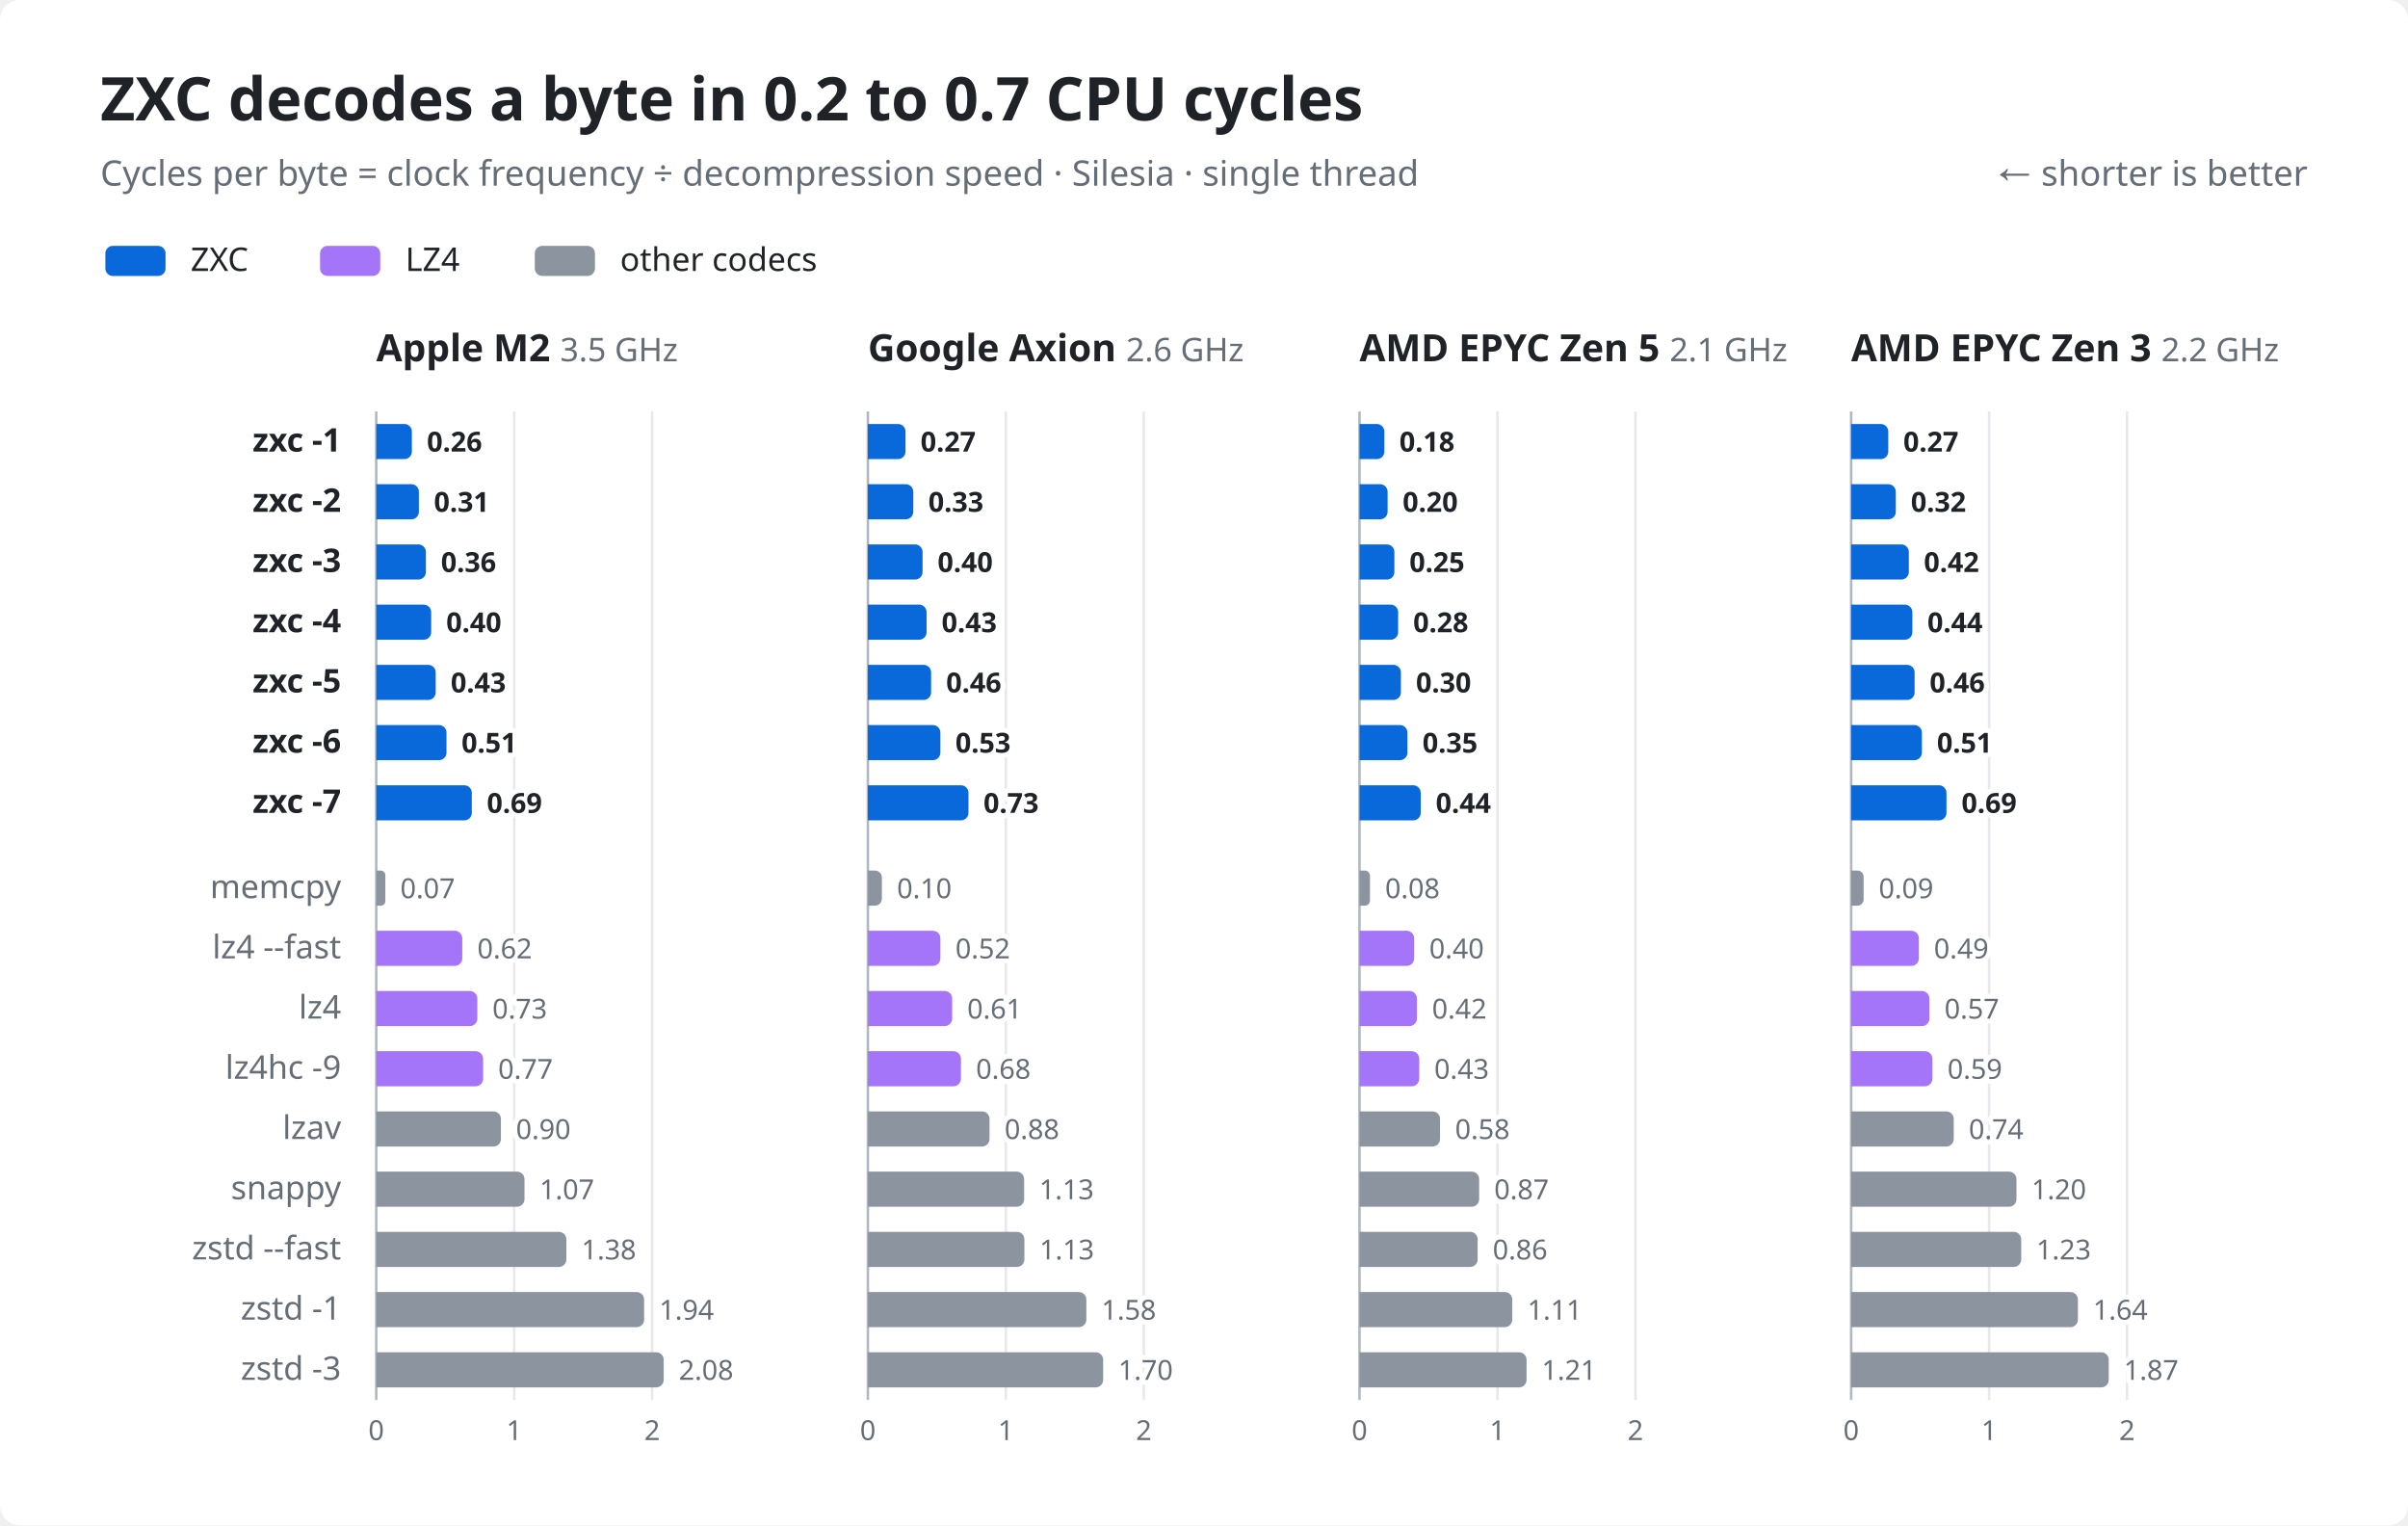
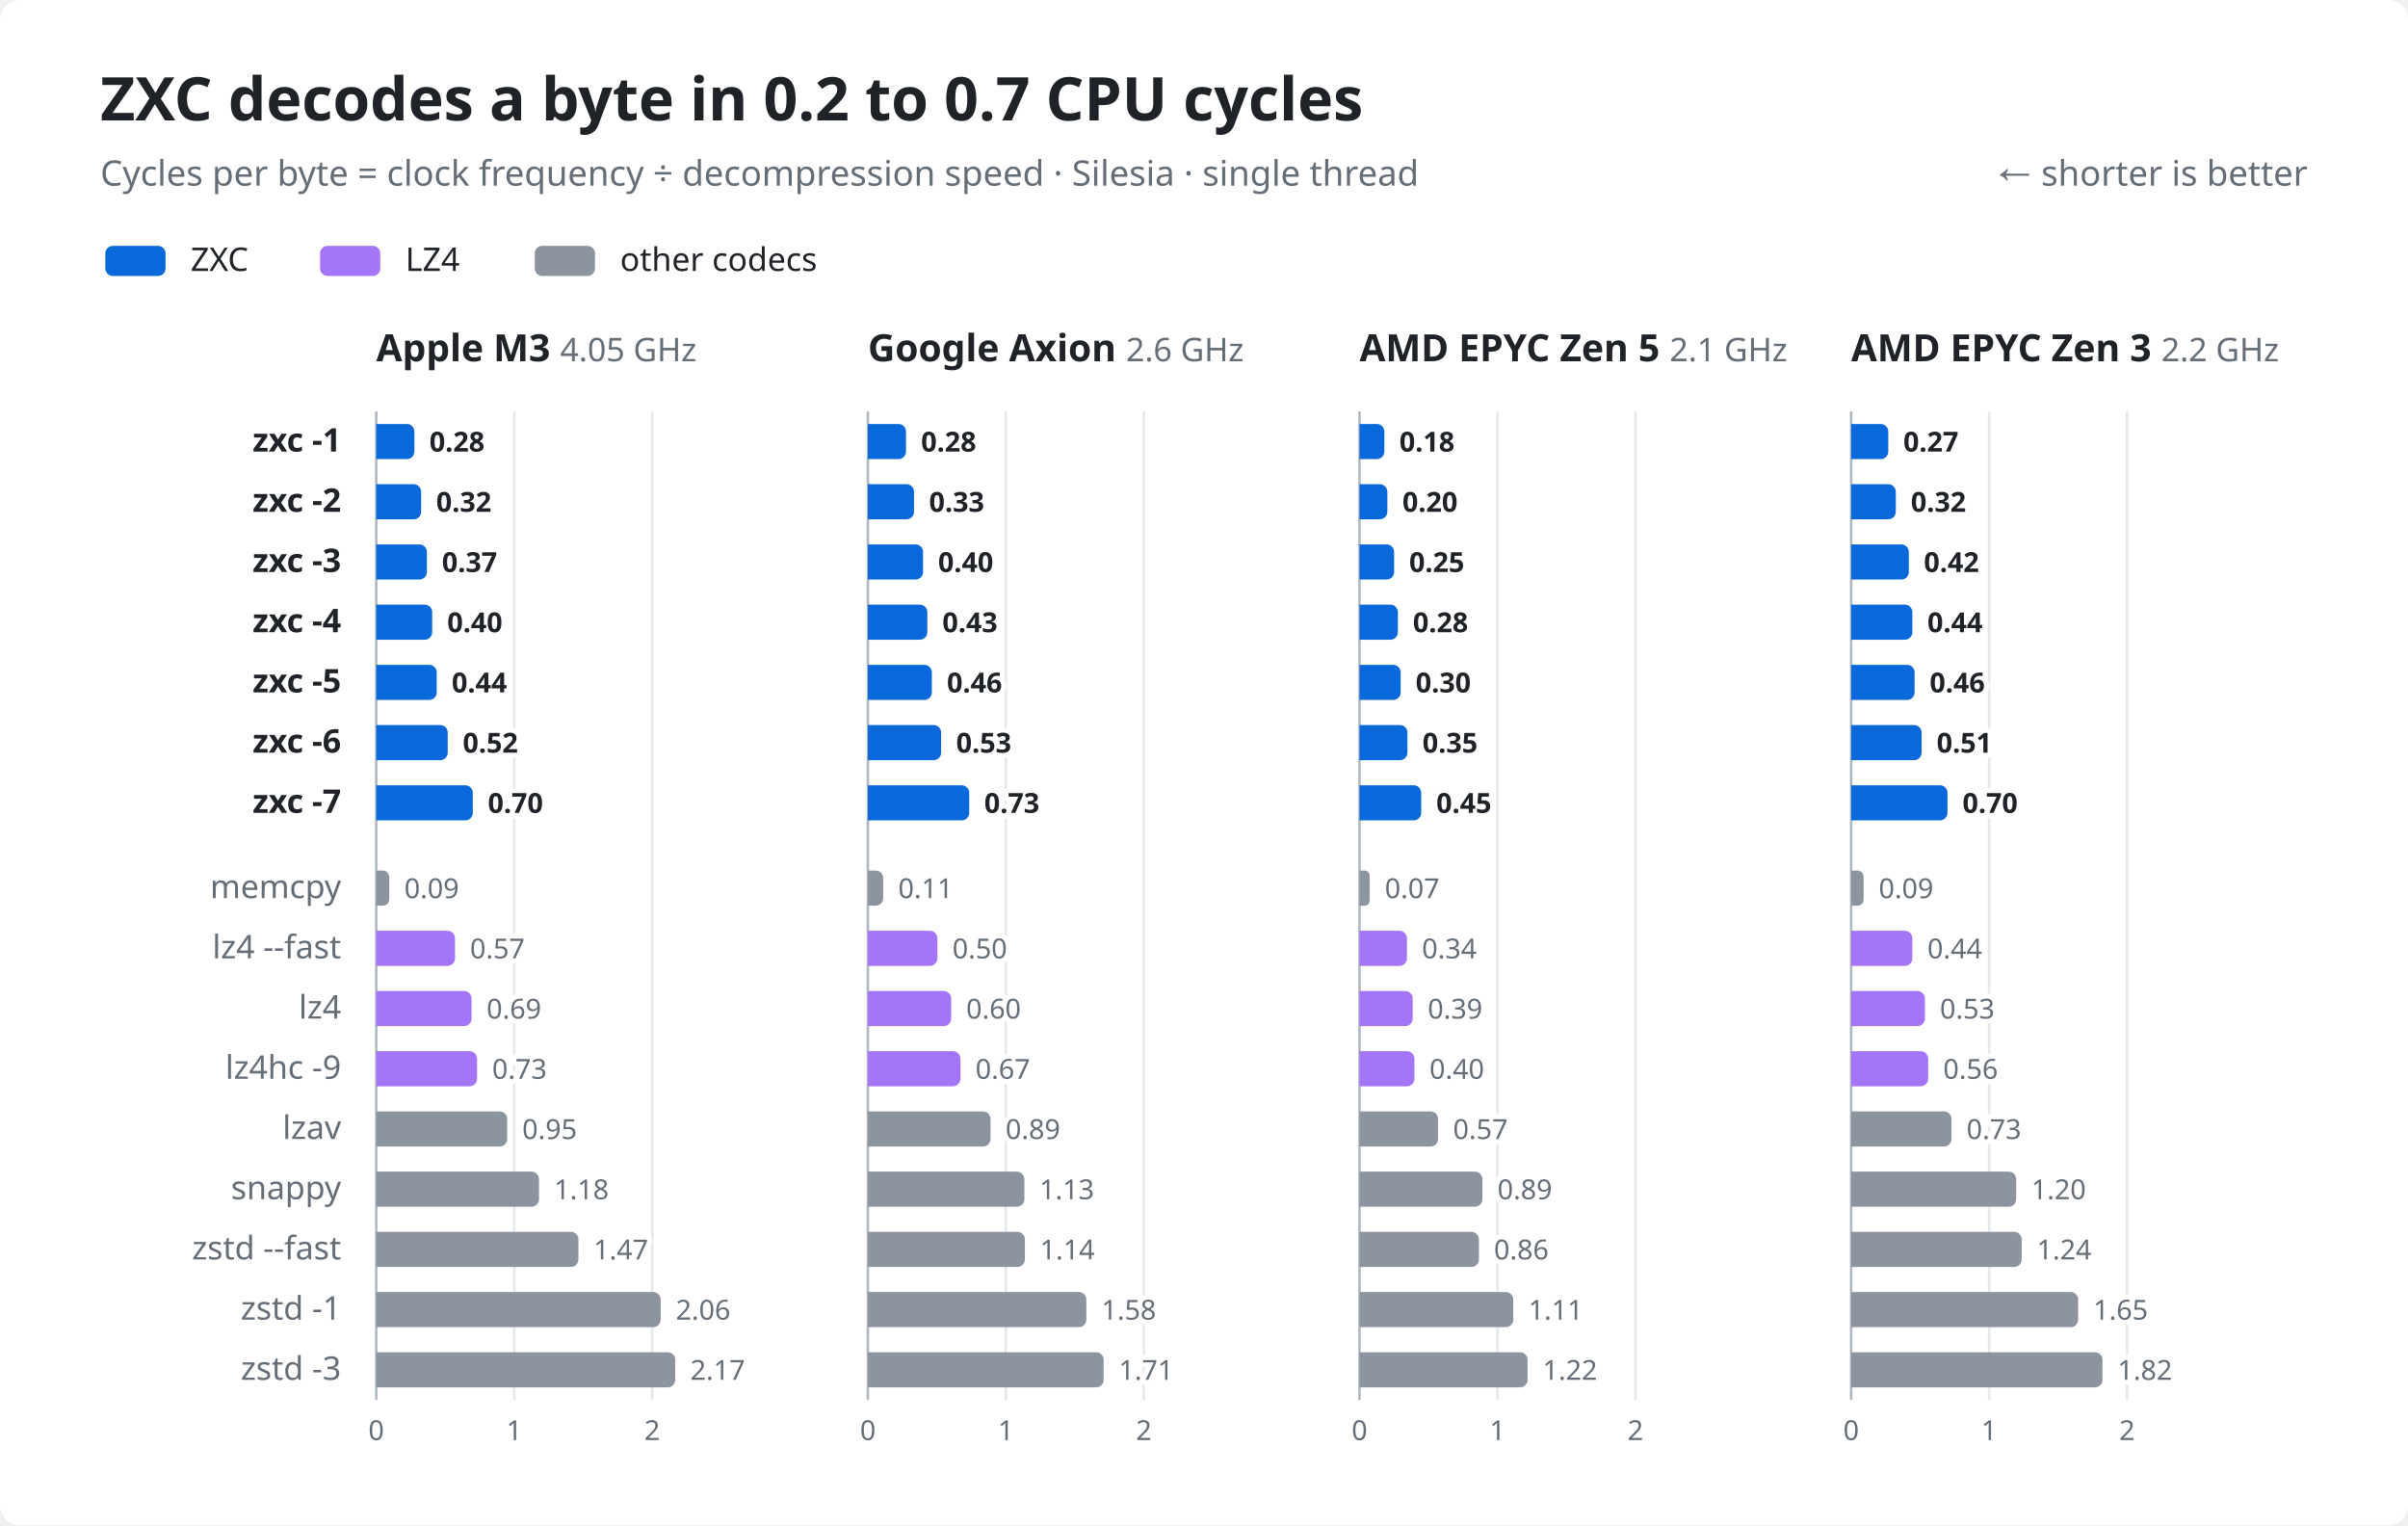
<svg xmlns="http://www.w3.org/2000/svg" viewBox="0 0 960 608" width="960" height="608" role="img" aria-label="CPU cycles per decompressed byte for each codec on four CPUs">
  <style>text{font-family:-apple-system,BlinkMacSystemFont,"Segoe UI","Noto Sans",Helvetica,Arial,sans-serif;font-size:11px}.t{font-size:24px;font-weight:700}.st{font-size:14px}.pt{font-size:15px;font-weight:600}.pa{font-size:13px;font-weight:400}.b{font-weight:600}.lg{font-size:13px}.num{font-variant-numeric:tabular-nums}.grid,.axis{stroke-width:1}.halo{paint-order:stroke;stroke-width:4;stroke-linejoin:round}.bg{fill:#ffffff}text{fill:#1f2328}.mu{fill:#656d76}.grid{stroke:#e6e8eb}.axis{stroke:#afb8c1}.zp{fill:#0969da}.gp{fill:#8c959f}.halo{stroke:#ffffff}.vp{fill:#a475f9}@media (prefers-color-scheme:dark){.bg{fill:#0d1117}text{fill:#e6edf3}.mu{fill:#8d96a0}.grid{stroke:#21262d}.axis{stroke:#3d444d}.zp{fill:#4493f8}.gp{fill:#6e7681}.halo{stroke:#0d1117}.vp{fill:#bc8cff}}.m{text-anchor:middle}.e{text-anchor:end}</style>
  <rect class="bg" width="960" height="608" rx="8" />
  <text x="40" y="48" class="t">ZXC decodes a byte in 0.2 to 0.7 CPU cycles</text>
  <text x="40" y="74" class="st mu">Cycles per byte = clock frequency ÷ decompression speed · Silesia · single thread</text>
  <text x="920" y="74" class="st mu e">← shorter is better</text>
  <rect class="zp" x="42" y="98" width="24" height="12" rx="3" />
  <text x="76" y="108" class="lg">ZXC</text>
  <rect class="vp" x="127.6" y="98" width="24" height="12" rx="3" />
  <text x="161.6" y="108" class="lg">LZ4</text>
  <rect class="gp" x="213.2" y="98" width="24" height="12" rx="3" />
  <text x="247.2" y="108" class="lg">other codecs</text>
  <text x="136" y="180" class="lg b e">zxc -1</text>
  <text x="136" y="204" class="lg b e">zxc -2</text>
  <text x="136" y="228" class="lg b e">zxc -3</text>
  <text x="136" y="252" class="lg b e">zxc -4</text>
  <text x="136" y="276" class="lg b e">zxc -5</text>
  <text x="136" y="300" class="lg b e">zxc -6</text>
  <text x="136" y="324" class="lg b e">zxc -7</text>
  <text x="136" y="358" class="lg mu e">memcpy</text>
  <text x="136" y="382" class="lg mu e">lz4 --fast</text>
  <text x="136" y="406" class="lg mu e">lz4</text>
  <text x="136" y="430" class="lg mu e">lz4hc -9</text>
  <text x="136" y="454" class="lg mu e">lzav</text>
  <text x="136" y="478" class="lg mu e">snappy</text>
  <text x="136" y="502" class="lg mu e">zstd --fast</text>
  <text x="136" y="526" class="lg mu e">zstd -1</text>
  <text x="136" y="550" class="lg mu e">zstd -3</text>
-   <text x="150" y="144" class="pt">Apple M2 <tspan class="pa mu">3.5 GHz</tspan>
+   <text x="150" y="144" class="pt">Apple M3 <tspan class="pa mu">4.05 GHz</tspan>
  </text>
  <path class="axis" d="M150 164v394" />
  <text x="150" y="574" class="mu num m">0</text>
  <path class="grid" d="M205 164v394" />
  <text x="205" y="574" class="mu num m">1</text>
  <path class="grid" d="M260 164v394" />
  <text x="260" y="574" class="mu num m">2</text>
-   <path class="zp" d="M150 169h11.2a3 3 0 0 1 3 3v8a3 3 0 0 1 -3 3h-11.2z" />
-   <text x="170.2" y="180" class="num halo b">0.26</text>
-   <path class="zp" d="M150 193h14a3 3 0 0 1 3 3v8a3 3 0 0 1 -3 3h-14z" />
-   <text x="173" y="204" class="num halo b">0.31</text>
-   <path class="zp" d="M150 217h16.8a3 3 0 0 1 3 3v8a3 3 0 0 1 -3 3h-16.8z" />
-   <text x="175.8" y="228" class="num halo b">0.36</text>
-   <path class="zp" d="M150 241h18.9a3 3 0 0 1 3 3v8a3 3 0 0 1 -3 3h-18.9z" />
-   <text x="177.9" y="252" class="num halo b">0.40</text>
-   <path class="zp" d="M150 265h20.7a3 3 0 0 1 3 3v8a3 3 0 0 1 -3 3h-20.7z" />
-   <text x="179.7" y="276" class="num halo b">0.43</text>
-   <path class="zp" d="M150 289h25a3 3 0 0 1 3 3v8a3 3 0 0 1 -3 3h-25z" />
-   <text x="184" y="300" class="num halo b">0.51</text>
-   <path class="zp" d="M150 313h35.1a3 3 0 0 1 3 3v8a3 3 0 0 1 -3 3h-35.1z" />
-   <text x="194.1" y="324" class="num halo b">0.69</text>
-   <path class="gp" d="M150 347h1.8a1.823 1.823 0 0 1 1.823 1.823v10.354a1.823 1.823 0 0 1 -1.823 1.823h-1.8z" />
-   <text x="159.6" y="358" class="num halo mu">0.07</text>
-   <path class="vp" d="M150 371h31.3a3 3 0 0 1 3 3v8a3 3 0 0 1 -3 3h-31.3z" />
-   <text x="190.3" y="382" class="num halo mu">0.62</text>
-   <path class="vp" d="M150 395h37.3a3 3 0 0 1 3 3v8a3 3 0 0 1 -3 3h-37.3z" />
-   <text x="196.3" y="406" class="num halo mu">0.73</text>
-   <path class="vp" d="M150 419h39.6a3 3 0 0 1 3 3v8a3 3 0 0 1 -3 3h-39.6z" />
-   <text x="198.6" y="430" class="num halo mu">0.77</text>
-   <path class="gp" d="M150 443h46.7a3 3 0 0 1 3 3v8a3 3 0 0 1 -3 3h-46.7z" />
-   <text x="205.7" y="454" class="num halo mu">0.90</text>
-   <path class="gp" d="M150 467h56.1a3 3 0 0 1 3 3v8a3 3 0 0 1 -3 3h-56.1z" />
-   <text x="215.1" y="478" class="num halo mu">1.07</text>
-   <path class="gp" d="M150 491h72.8a3 3 0 0 1 3 3v8a3 3 0 0 1 -3 3h-72.8z" />
-   <text x="231.8" y="502" class="num halo mu">1.38</text>
-   <path class="gp" d="M150 515h103.8a3 3 0 0 1 3 3v8a3 3 0 0 1 -3 3h-103.8z" />
-   <text x="262.8" y="526" class="num halo mu">1.94</text>
-   <path class="gp" d="M150 539h111.6a3 3 0 0 1 3 3v8a3 3 0 0 1 -3 3h-111.6z" />
-   <text x="270.6" y="550" class="num halo mu">2.08</text>
+   <path class="zp" d="M150 169h12.2a3 3 0 0 1 3 3v8a3 3 0 0 1 -3 3h-12.2z" />
+   <text x="171.2" y="180" class="num halo b">0.28</text>
+   <path class="zp" d="M150 193h14.9a3 3 0 0 1 3 3v8a3 3 0 0 1 -3 3h-14.9z" />
+   <text x="173.9" y="204" class="num halo b">0.32</text>
+   <path class="zp" d="M150 217h17.2a3 3 0 0 1 3 3v8a3 3 0 0 1 -3 3h-17.2z" />
+   <text x="176.2" y="228" class="num halo b">0.37</text>
+   <path class="zp" d="M150 241h19.3a3 3 0 0 1 3 3v8a3 3 0 0 1 -3 3h-19.3z" />
+   <text x="178.3" y="252" class="num halo b">0.40</text>
+   <path class="zp" d="M150 265h21.1a3 3 0 0 1 3 3v8a3 3 0 0 1 -3 3h-21.1z" />
+   <text x="180.1" y="276" class="num halo b">0.44</text>
+   <path class="zp" d="M150 289h25.5a3 3 0 0 1 3 3v8a3 3 0 0 1 -3 3h-25.5z" />
+   <text x="184.5" y="300" class="num halo b">0.52</text>
+   <path class="zp" d="M150 313h35.5a3 3 0 0 1 3 3v8a3 3 0 0 1 -3 3h-35.5z" />
+   <text x="194.5" y="324" class="num halo b">0.70</text>
+   <path class="gp" d="M150 347h2.6a2.606 2.606 0 0 1 2.606 2.606v8.788a2.606 2.606 0 0 1 -2.606 2.606h-2.6z" />
+   <text x="161.2" y="358" class="num halo mu">0.09</text>
+   <path class="vp" d="M150 371h28.4a3 3 0 0 1 3 3v8a3 3 0 0 1 -3 3h-28.4z" />
+   <text x="187.4" y="382" class="num halo mu">0.57</text>
+   <path class="vp" d="M150 395h35a3 3 0 0 1 3 3v8a3 3 0 0 1 -3 3h-35z" />
+   <text x="194" y="406" class="num halo mu">0.69</text>
+   <path class="vp" d="M150 419h37.2a3 3 0 0 1 3 3v8a3 3 0 0 1 -3 3h-37.2z" />
+   <text x="196.2" y="430" class="num halo mu">0.73</text>
+   <path class="gp" d="M150 443h49.2a3 3 0 0 1 3 3v8a3 3 0 0 1 -3 3h-49.2z" />
+   <text x="208.2" y="454" class="num halo mu">0.95</text>
+   <path class="gp" d="M150 467h61.9a3 3 0 0 1 3 3v8a3 3 0 0 1 -3 3h-61.9z" />
+   <text x="220.9" y="478" class="num halo mu">1.18</text>
+   <path class="gp" d="M150 491h77.6a3 3 0 0 1 3 3v8a3 3 0 0 1 -3 3h-77.6z" />
+   <text x="236.6" y="502" class="num halo mu">1.47</text>
+   <path class="gp" d="M150 515h110.4a3 3 0 0 1 3 3v8a3 3 0 0 1 -3 3h-110.4z" />
+   <text x="269.4" y="526" class="num halo mu">2.06</text>
+   <path class="gp" d="M150 539h116.2a3 3 0 0 1 3 3v8a3 3 0 0 1 -3 3h-116.2z" />
+   <text x="275.2" y="550" class="num halo mu">2.17</text>
  <text x="346" y="144" class="pt">Google Axion <tspan class="pa mu">2.6 GHz</tspan>
  </text>
  <path class="axis" d="M346 164v394" />
  <text x="346" y="574" class="mu num m">0</text>
  <path class="grid" d="M401 164v394" />
  <text x="401" y="574" class="mu num m">1</text>
  <path class="grid" d="M456 164v394" />
  <text x="456" y="574" class="mu num m">2</text>
-   <path class="zp" d="M346 169h12a3 3 0 0 1 3 3v8a3 3 0 0 1 -3 3h-12z" />
-   <text x="367" y="180" class="num halo b">0.27</text>
-   <path class="zp" d="M346 193h15.1a3 3 0 0 1 3 3v8a3 3 0 0 1 -3 3h-15.1z" />
-   <text x="370.1" y="204" class="num halo b">0.33</text>
-   <path class="zp" d="M346 217h18.8a3 3 0 0 1 3 3v8a3 3 0 0 1 -3 3h-18.8z" />
-   <text x="373.8" y="228" class="num halo b">0.40</text>
-   <path class="zp" d="M346 241h20.4a3 3 0 0 1 3 3v8a3 3 0 0 1 -3 3h-20.4z" />
-   <text x="375.4" y="252" class="num halo b">0.43</text>
-   <path class="zp" d="M346 265h22.2a3 3 0 0 1 3 3v8a3 3 0 0 1 -3 3h-22.2z" />
-   <text x="377.2" y="276" class="num halo b">0.46</text>
-   <path class="zp" d="M346 289h25.9a3 3 0 0 1 3 3v8a3 3 0 0 1 -3 3h-25.9z" />
-   <text x="380.9" y="300" class="num halo b">0.53</text>
-   <path class="zp" d="M346 313h37.1a3 3 0 0 1 3 3v8a3 3 0 0 1 -3 3h-37.1z" />
-   <text x="392.1" y="324" class="num halo b">0.73</text>
-   <path class="gp" d="M346 347h2.8a2.785 2.785 0 0 1 2.785 2.785v8.43a2.785 2.785 0 0 1 -2.785 2.785h-2.8z" />
-   <text x="357.6" y="358" class="num halo mu">0.10</text>
-   <path class="vp" d="M346 371h25.9a3 3 0 0 1 3 3v8a3 3 0 0 1 -3 3h-25.9z" />
-   <text x="380.9" y="382" class="num halo mu">0.52</text>
-   <path class="vp" d="M346 395h30.6a3 3 0 0 1 3 3v8a3 3 0 0 1 -3 3h-30.6z" />
-   <text x="385.6" y="406" class="num halo mu">0.61</text>
-   <path class="vp" d="M346 419h34.1a3 3 0 0 1 3 3v8a3 3 0 0 1 -3 3h-34.1z" />
-   <text x="389.1" y="430" class="num halo mu">0.68</text>
-   <path class="gp" d="M346 443h45.5a3 3 0 0 1 3 3v8a3 3 0 0 1 -3 3h-45.5z" />
-   <text x="400.5" y="454" class="num halo mu">0.88</text>
-   <path class="gp" d="M346 467h59.3a3 3 0 0 1 3 3v8a3 3 0 0 1 -3 3h-59.3z" />
-   <text x="414.3" y="478" class="num halo mu">1.13</text>
-   <path class="gp" d="M346 491h59.4a3 3 0 0 1 3 3v8a3 3 0 0 1 -3 3h-59.4z" />
-   <text x="414.4" y="502" class="num halo mu">1.13</text>
+   <path class="zp" d="M346 169h12.2a3 3 0 0 1 3 3v8a3 3 0 0 1 -3 3h-12.2z" />
+   <text x="367.2" y="180" class="num halo b">0.28</text>
+   <path class="zp" d="M346 193h15.4a3 3 0 0 1 3 3v8a3 3 0 0 1 -3 3h-15.4z" />
+   <text x="370.4" y="204" class="num halo b">0.33</text>
+   <path class="zp" d="M346 217h19a3 3 0 0 1 3 3v8a3 3 0 0 1 -3 3h-19z" />
+   <text x="374" y="228" class="num halo b">0.40</text>
+   <path class="zp" d="M346 241h20.7a3 3 0 0 1 3 3v8a3 3 0 0 1 -3 3h-20.7z" />
+   <text x="375.7" y="252" class="num halo b">0.43</text>
+   <path class="zp" d="M346 265h22.5a3 3 0 0 1 3 3v8a3 3 0 0 1 -3 3h-22.5z" />
+   <text x="377.5" y="276" class="num halo b">0.46</text>
+   <path class="zp" d="M346 289h26.2a3 3 0 0 1 3 3v8a3 3 0 0 1 -3 3h-26.2z" />
+   <text x="381.2" y="300" class="num halo b">0.53</text>
+   <path class="zp" d="M346 313h37.4a3 3 0 0 1 3 3v8a3 3 0 0 1 -3 3h-37.4z" />
+   <text x="392.4" y="324" class="num halo b">0.73</text>
+   <path class="gp" d="M346 347h3.1a3 3 0 0 1 3 3v8a3 3 0 0 1 -3 3h-3.1z" />
+   <text x="358.1" y="358" class="num halo mu">0.11</text>
+   <path class="vp" d="M346 371h24.7a3 3 0 0 1 3 3v8a3 3 0 0 1 -3 3h-24.7z" />
+   <text x="379.7" y="382" class="num halo mu">0.50</text>
+   <path class="vp" d="M346 395h30.2a3 3 0 0 1 3 3v8a3 3 0 0 1 -3 3h-30.2z" />
+   <text x="385.2" y="406" class="num halo mu">0.60</text>
+   <path class="vp" d="M346 419h33.9a3 3 0 0 1 3 3v8a3 3 0 0 1 -3 3h-33.9z" />
+   <text x="388.9" y="430" class="num halo mu">0.67</text>
+   <path class="gp" d="M346 443h45.9a3 3 0 0 1 3 3v8a3 3 0 0 1 -3 3h-45.9z" />
+   <text x="400.9" y="454" class="num halo mu">0.89</text>
+   <path class="gp" d="M346 467h59.4a3 3 0 0 1 3 3v8a3 3 0 0 1 -3 3h-59.4z" />
+   <text x="414.4" y="478" class="num halo mu">1.13</text>
+   <path class="gp" d="M346 491h59.6a3 3 0 0 1 3 3v8a3 3 0 0 1 -3 3h-59.6z" />
+   <text x="414.6" y="502" class="num halo mu">1.14</text>
  <path class="gp" d="M346 515h84.1a3 3 0 0 1 3 3v8a3 3 0 0 1 -3 3h-84.1z" />
  <text x="439.1" y="526" class="num halo mu">1.58</text>
-   <path class="gp" d="M346 539h90.8a3 3 0 0 1 3 3v8a3 3 0 0 1 -3 3h-90.8z" />
-   <text x="445.8" y="550" class="num halo mu">1.70</text>
+   <path class="gp" d="M346 539h91a3 3 0 0 1 3 3v8a3 3 0 0 1 -3 3h-91z" />
+   <text x="446" y="550" class="num halo mu">1.71</text>
  <text x="542" y="144" class="pt">AMD EPYC Zen 5 <tspan class="pa mu">2.1 GHz</tspan>
  </text>
  <path class="axis" d="M542 164v394" />
  <text x="542" y="574" class="mu num m">0</text>
  <path class="grid" d="M597 164v394" />
  <text x="597" y="574" class="mu num m">1</text>
  <path class="grid" d="M652 164v394" />
  <text x="652" y="574" class="mu num m">2</text>
  <path class="zp" d="M542 169h6.9a3 3 0 0 1 3 3v8a3 3 0 0 1 -3 3h-6.9z" />
  <text x="557.9" y="180" class="num halo b">0.18</text>
-   <path class="zp" d="M542 193h8.2a3 3 0 0 1 3 3v8a3 3 0 0 1 -3 3h-8.2z" />
-   <text x="559.2" y="204" class="num halo b">0.20</text>
-   <path class="zp" d="M542 217h10.9a3 3 0 0 1 3 3v8a3 3 0 0 1 -3 3h-10.9z" />
-   <text x="561.9" y="228" class="num halo b">0.25</text>
-   <path class="zp" d="M542 241h12.4a3 3 0 0 1 3 3v8a3 3 0 0 1 -3 3h-12.4z" />
-   <text x="563.4" y="252" class="num halo b">0.28</text>
-   <path class="zp" d="M542 265h13.5a3 3 0 0 1 3 3v8a3 3 0 0 1 -3 3h-13.5z" />
-   <text x="564.5" y="276" class="num halo b">0.30</text>
+   <path class="zp" d="M542 193h8.1a3 3 0 0 1 3 3v8a3 3 0 0 1 -3 3h-8.1z" />
+   <text x="559.1" y="204" class="num halo b">0.20</text>
+   <path class="zp" d="M542 217h10.8a3 3 0 0 1 3 3v8a3 3 0 0 1 -3 3h-10.8z" />
+   <text x="561.8" y="228" class="num halo b">0.25</text>
+   <path class="zp" d="M542 241h12.3a3 3 0 0 1 3 3v8a3 3 0 0 1 -3 3h-12.3z" />
+   <text x="563.3" y="252" class="num halo b">0.28</text>
+   <path class="zp" d="M542 265h13.4a3 3 0 0 1 3 3v8a3 3 0 0 1 -3 3h-13.4z" />
+   <text x="564.4" y="276" class="num halo b">0.30</text>
  <path class="zp" d="M542 289h16.1a3 3 0 0 1 3 3v8a3 3 0 0 1 -3 3h-16.1z" />
  <text x="567.1" y="300" class="num halo b">0.35</text>
-   <path class="zp" d="M542 313h21.4a3 3 0 0 1 3 3v8a3 3 0 0 1 -3 3h-21.4z" />
-   <text x="572.4" y="324" class="num halo b">0.44</text>
-   <path class="gp" d="M542 347h2.1a2.076 2.076 0 0 1 2.076 2.076v9.848a2.076 2.076 0 0 1 -2.076 2.076h-2.1z" />
-   <text x="552.2" y="358" class="num halo mu">0.08</text>
-   <path class="vp" d="M542 371h18.8a3 3 0 0 1 3 3v8a3 3 0 0 1 -3 3h-18.8z" />
-   <text x="569.8" y="382" class="num halo mu">0.40</text>
-   <path class="vp" d="M542 395h19.9a3 3 0 0 1 3 3v8a3 3 0 0 1 -3 3h-19.9z" />
-   <text x="570.9" y="406" class="num halo mu">0.42</text>
-   <path class="vp" d="M542 419h20.8a3 3 0 0 1 3 3v8a3 3 0 0 1 -3 3h-20.8z" />
-   <text x="571.8" y="430" class="num halo mu">0.43</text>
-   <path class="gp" d="M542 443h29.1a3 3 0 0 1 3 3v8a3 3 0 0 1 -3 3h-29.1z" />
-   <text x="580.1" y="454" class="num halo mu">0.58</text>
-   <path class="gp" d="M542 467h44.7a3 3 0 0 1 3 3v8a3 3 0 0 1 -3 3h-44.7z" />
-   <text x="595.7" y="478" class="num halo mu">0.87</text>
-   <path class="gp" d="M542 491h44.1a3 3 0 0 1 3 3v8a3 3 0 0 1 -3 3h-44.1z" />
-   <text x="595.1" y="502" class="num halo mu">0.86</text>
-   <path class="gp" d="M542 515h57.9a3 3 0 0 1 3 3v8a3 3 0 0 1 -3 3h-57.9z" />
-   <text x="608.9" y="526" class="num halo mu">1.11</text>
-   <path class="gp" d="M542 539h63.6a3 3 0 0 1 3 3v8a3 3 0 0 1 -3 3h-63.6z" />
-   <text x="614.6" y="550" class="num halo mu">1.21</text>
+   <path class="zp" d="M542 313h21.6a3 3 0 0 1 3 3v8a3 3 0 0 1 -3 3h-21.6z" />
+   <text x="572.6" y="324" class="num halo b">0.45</text>
+   <path class="gp" d="M542 347h2a2.049 2.049 0 0 1 2.049 2.049v9.902a2.049 2.049 0 0 1 -2.049 2.049h-2z" />
+   <text x="552.1" y="358" class="num halo mu">0.07</text>
+   <path class="vp" d="M542 371h15.9a3 3 0 0 1 3 3v8a3 3 0 0 1 -3 3h-15.9z" />
+   <text x="566.9" y="382" class="num halo mu">0.34</text>
+   <path class="vp" d="M542 395h18.2a3 3 0 0 1 3 3v8a3 3 0 0 1 -3 3h-18.2z" />
+   <text x="569.2" y="406" class="num halo mu">0.39</text>
+   <path class="vp" d="M542 419h18.9a3 3 0 0 1 3 3v8a3 3 0 0 1 -3 3h-18.9z" />
+   <text x="569.9" y="430" class="num halo mu">0.40</text>
+   <path class="gp" d="M542 443h28.3a3 3 0 0 1 3 3v8a3 3 0 0 1 -3 3h-28.3z" />
+   <text x="579.3" y="454" class="num halo mu">0.57</text>
+   <path class="gp" d="M542 467h46a3 3 0 0 1 3 3v8a3 3 0 0 1 -3 3h-46z" />
+   <text x="597" y="478" class="num halo mu">0.89</text>
+   <path class="gp" d="M542 491h44.6a3 3 0 0 1 3 3v8a3 3 0 0 1 -3 3h-44.6z" />
+   <text x="595.6" y="502" class="num halo mu">0.86</text>
+   <path class="gp" d="M542 515h58.3a3 3 0 0 1 3 3v8a3 3 0 0 1 -3 3h-58.3z" />
+   <text x="609.3" y="526" class="num halo mu">1.11</text>
+   <path class="gp" d="M542 539h64a3 3 0 0 1 3 3v8a3 3 0 0 1 -3 3h-64z" />
+   <text x="615" y="550" class="num halo mu">1.22</text>
  <text x="738" y="144" class="pt">AMD EPYC Zen 3 <tspan class="pa mu">2.2 GHz</tspan>
  </text>
  <path class="axis" d="M738 164v394" />
  <text x="738" y="574" class="mu num m">0</text>
  <path class="grid" d="M793 164v394" />
  <text x="793" y="574" class="mu num m">1</text>
  <path class="grid" d="M848 164v394" />
  <text x="848" y="574" class="mu num m">2</text>
  <path class="zp" d="M738 169h11.8a3 3 0 0 1 3 3v8a3 3 0 0 1 -3 3h-11.8z" />
  <text x="758.8" y="180" class="num halo b">0.27</text>
  <path class="zp" d="M738 193h14.8a3 3 0 0 1 3 3v8a3 3 0 0 1 -3 3h-14.8z" />
  <text x="761.8" y="204" class="num halo b">0.32</text>
  <path class="zp" d="M738 217h20a3 3 0 0 1 3 3v8a3 3 0 0 1 -3 3h-20z" />
  <text x="767" y="228" class="num halo b">0.42</text>
  <path class="zp" d="M738 241h21.4a3 3 0 0 1 3 3v8a3 3 0 0 1 -3 3h-21.4z" />
  <text x="768.4" y="252" class="num halo b">0.44</text>
  <path class="zp" d="M738 265h22.3a3 3 0 0 1 3 3v8a3 3 0 0 1 -3 3h-22.3z" />
  <text x="769.3" y="276" class="num halo b">0.46</text>
-   <path class="zp" d="M738 289h25.2a3 3 0 0 1 3 3v8a3 3 0 0 1 -3 3h-25.2z" />
-   <text x="772.2" y="300" class="num halo b">0.51</text>
-   <path class="zp" d="M738 313h35a3 3 0 0 1 3 3v8a3 3 0 0 1 -3 3h-35z" />
-   <text x="782" y="324" class="num halo b">0.69</text>
-   <path class="gp" d="M738 347h2.5a2.482 2.482 0 0 1 2.482 2.482v9.037a2.482 2.482 0 0 1 -2.482 2.482h-2.5z" />
+   <path class="zp" d="M738 289h25.1a3 3 0 0 1 3 3v8a3 3 0 0 1 -3 3h-25.1z" />
+   <text x="772.1" y="300" class="num halo b">0.51</text>
+   <path class="zp" d="M738 313h35.4a3 3 0 0 1 3 3v8a3 3 0 0 1 -3 3h-35.4z" />
+   <text x="782.4" y="324" class="num halo b">0.70</text>
+   <path class="gp" d="M738 347h2.5a2.475 2.475 0 0 1 2.475 2.475v9.049a2.475 2.475 0 0 1 -2.475 2.475h-2.5z" />
  <text x="749" y="358" class="num halo mu">0.09</text>
-   <path class="vp" d="M738 371h24a3 3 0 0 1 3 3v8a3 3 0 0 1 -3 3h-24z" />
-   <text x="771" y="382" class="num halo mu">0.49</text>
-   <path class="vp" d="M738 395h28.2a3 3 0 0 1 3 3v8a3 3 0 0 1 -3 3h-28.2z" />
-   <text x="775.2" y="406" class="num halo mu">0.57</text>
-   <path class="vp" d="M738 419h29.4a3 3 0 0 1 3 3v8a3 3 0 0 1 -3 3h-29.4z" />
-   <text x="776.4" y="430" class="num halo mu">0.59</text>
-   <path class="gp" d="M738 443h37.9a3 3 0 0 1 3 3v8a3 3 0 0 1 -3 3h-37.9z" />
-   <text x="784.9" y="454" class="num halo mu">0.74</text>
-   <path class="gp" d="M738 467h62.9a3 3 0 0 1 3 3v8a3 3 0 0 1 -3 3h-62.9z" />
-   <text x="809.9" y="478" class="num halo mu">1.20</text>
-   <path class="gp" d="M738 491h64.8a3 3 0 0 1 3 3v8a3 3 0 0 1 -3 3h-64.8z" />
-   <text x="811.8" y="502" class="num halo mu">1.23</text>
-   <path class="gp" d="M738 515h87.4a3 3 0 0 1 3 3v8a3 3 0 0 1 -3 3h-87.4z" />
-   <text x="834.4" y="526" class="num halo mu">1.64</text>
-   <path class="gp" d="M738 539h99.7a3 3 0 0 1 3 3v8a3 3 0 0 1 -3 3h-99.7z" />
-   <text x="846.7" y="550" class="num halo mu">1.87</text>
+   <path class="vp" d="M738 371h21.4a3 3 0 0 1 3 3v8a3 3 0 0 1 -3 3h-21.4z" />
+   <text x="768.4" y="382" class="num halo mu">0.44</text>
+   <path class="vp" d="M738 395h26.4a3 3 0 0 1 3 3v8a3 3 0 0 1 -3 3h-26.4z" />
+   <text x="773.4" y="406" class="num halo mu">0.53</text>
+   <path class="vp" d="M738 419h27.7a3 3 0 0 1 3 3v8a3 3 0 0 1 -3 3h-27.7z" />
+   <text x="774.7" y="430" class="num halo mu">0.56</text>
+   <path class="gp" d="M738 443h37a3 3 0 0 1 3 3v8a3 3 0 0 1 -3 3h-37z" />
+   <text x="784" y="454" class="num halo mu">0.73</text>
+   <path class="gp" d="M738 467h62.8a3 3 0 0 1 3 3v8a3 3 0 0 1 -3 3h-62.8z" />
+   <text x="809.8" y="478" class="num halo mu">1.20</text>
+   <path class="gp" d="M738 491h65a3 3 0 0 1 3 3v8a3 3 0 0 1 -3 3h-65z" />
+   <text x="812" y="502" class="num halo mu">1.24</text>
+   <path class="gp" d="M738 515h87.5a3 3 0 0 1 3 3v8a3 3 0 0 1 -3 3h-87.5z" />
+   <text x="834.5" y="526" class="num halo mu">1.65</text>
+   <path class="gp" d="M738 539h97.2a3 3 0 0 1 3 3v8a3 3 0 0 1 -3 3h-97.2z" />
+   <text x="844.2" y="550" class="num halo mu">1.82</text>
</svg>
